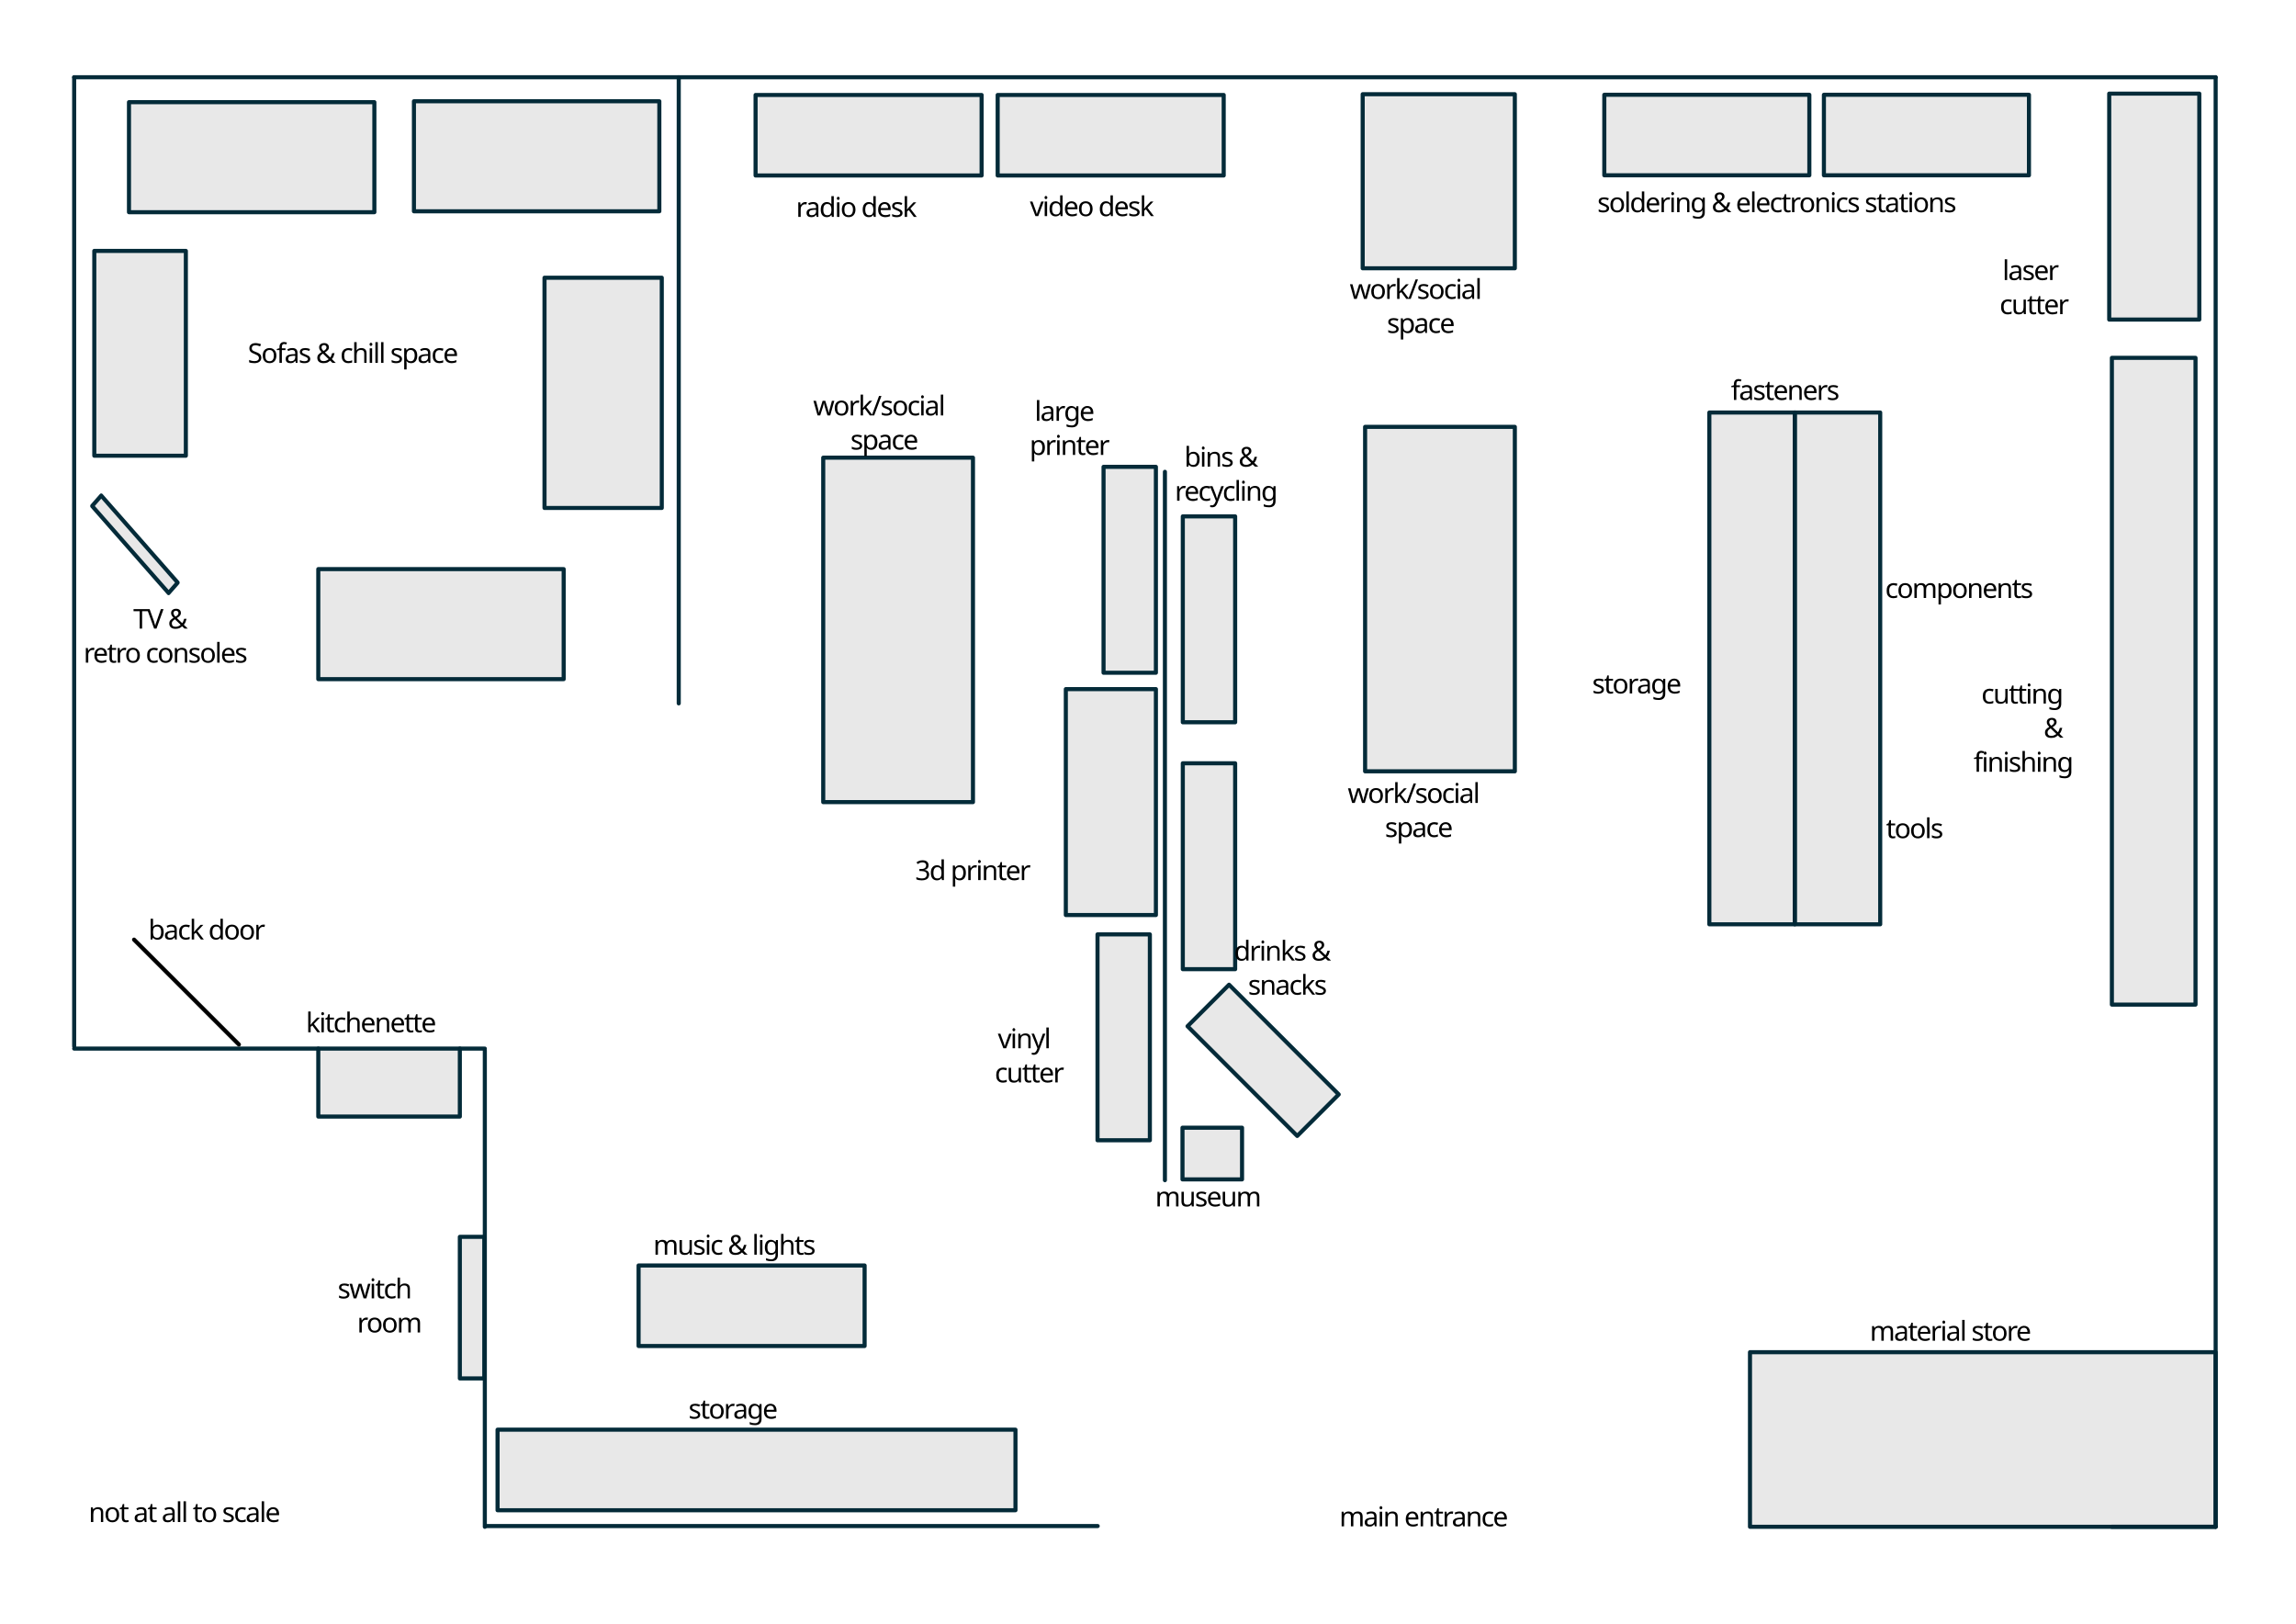
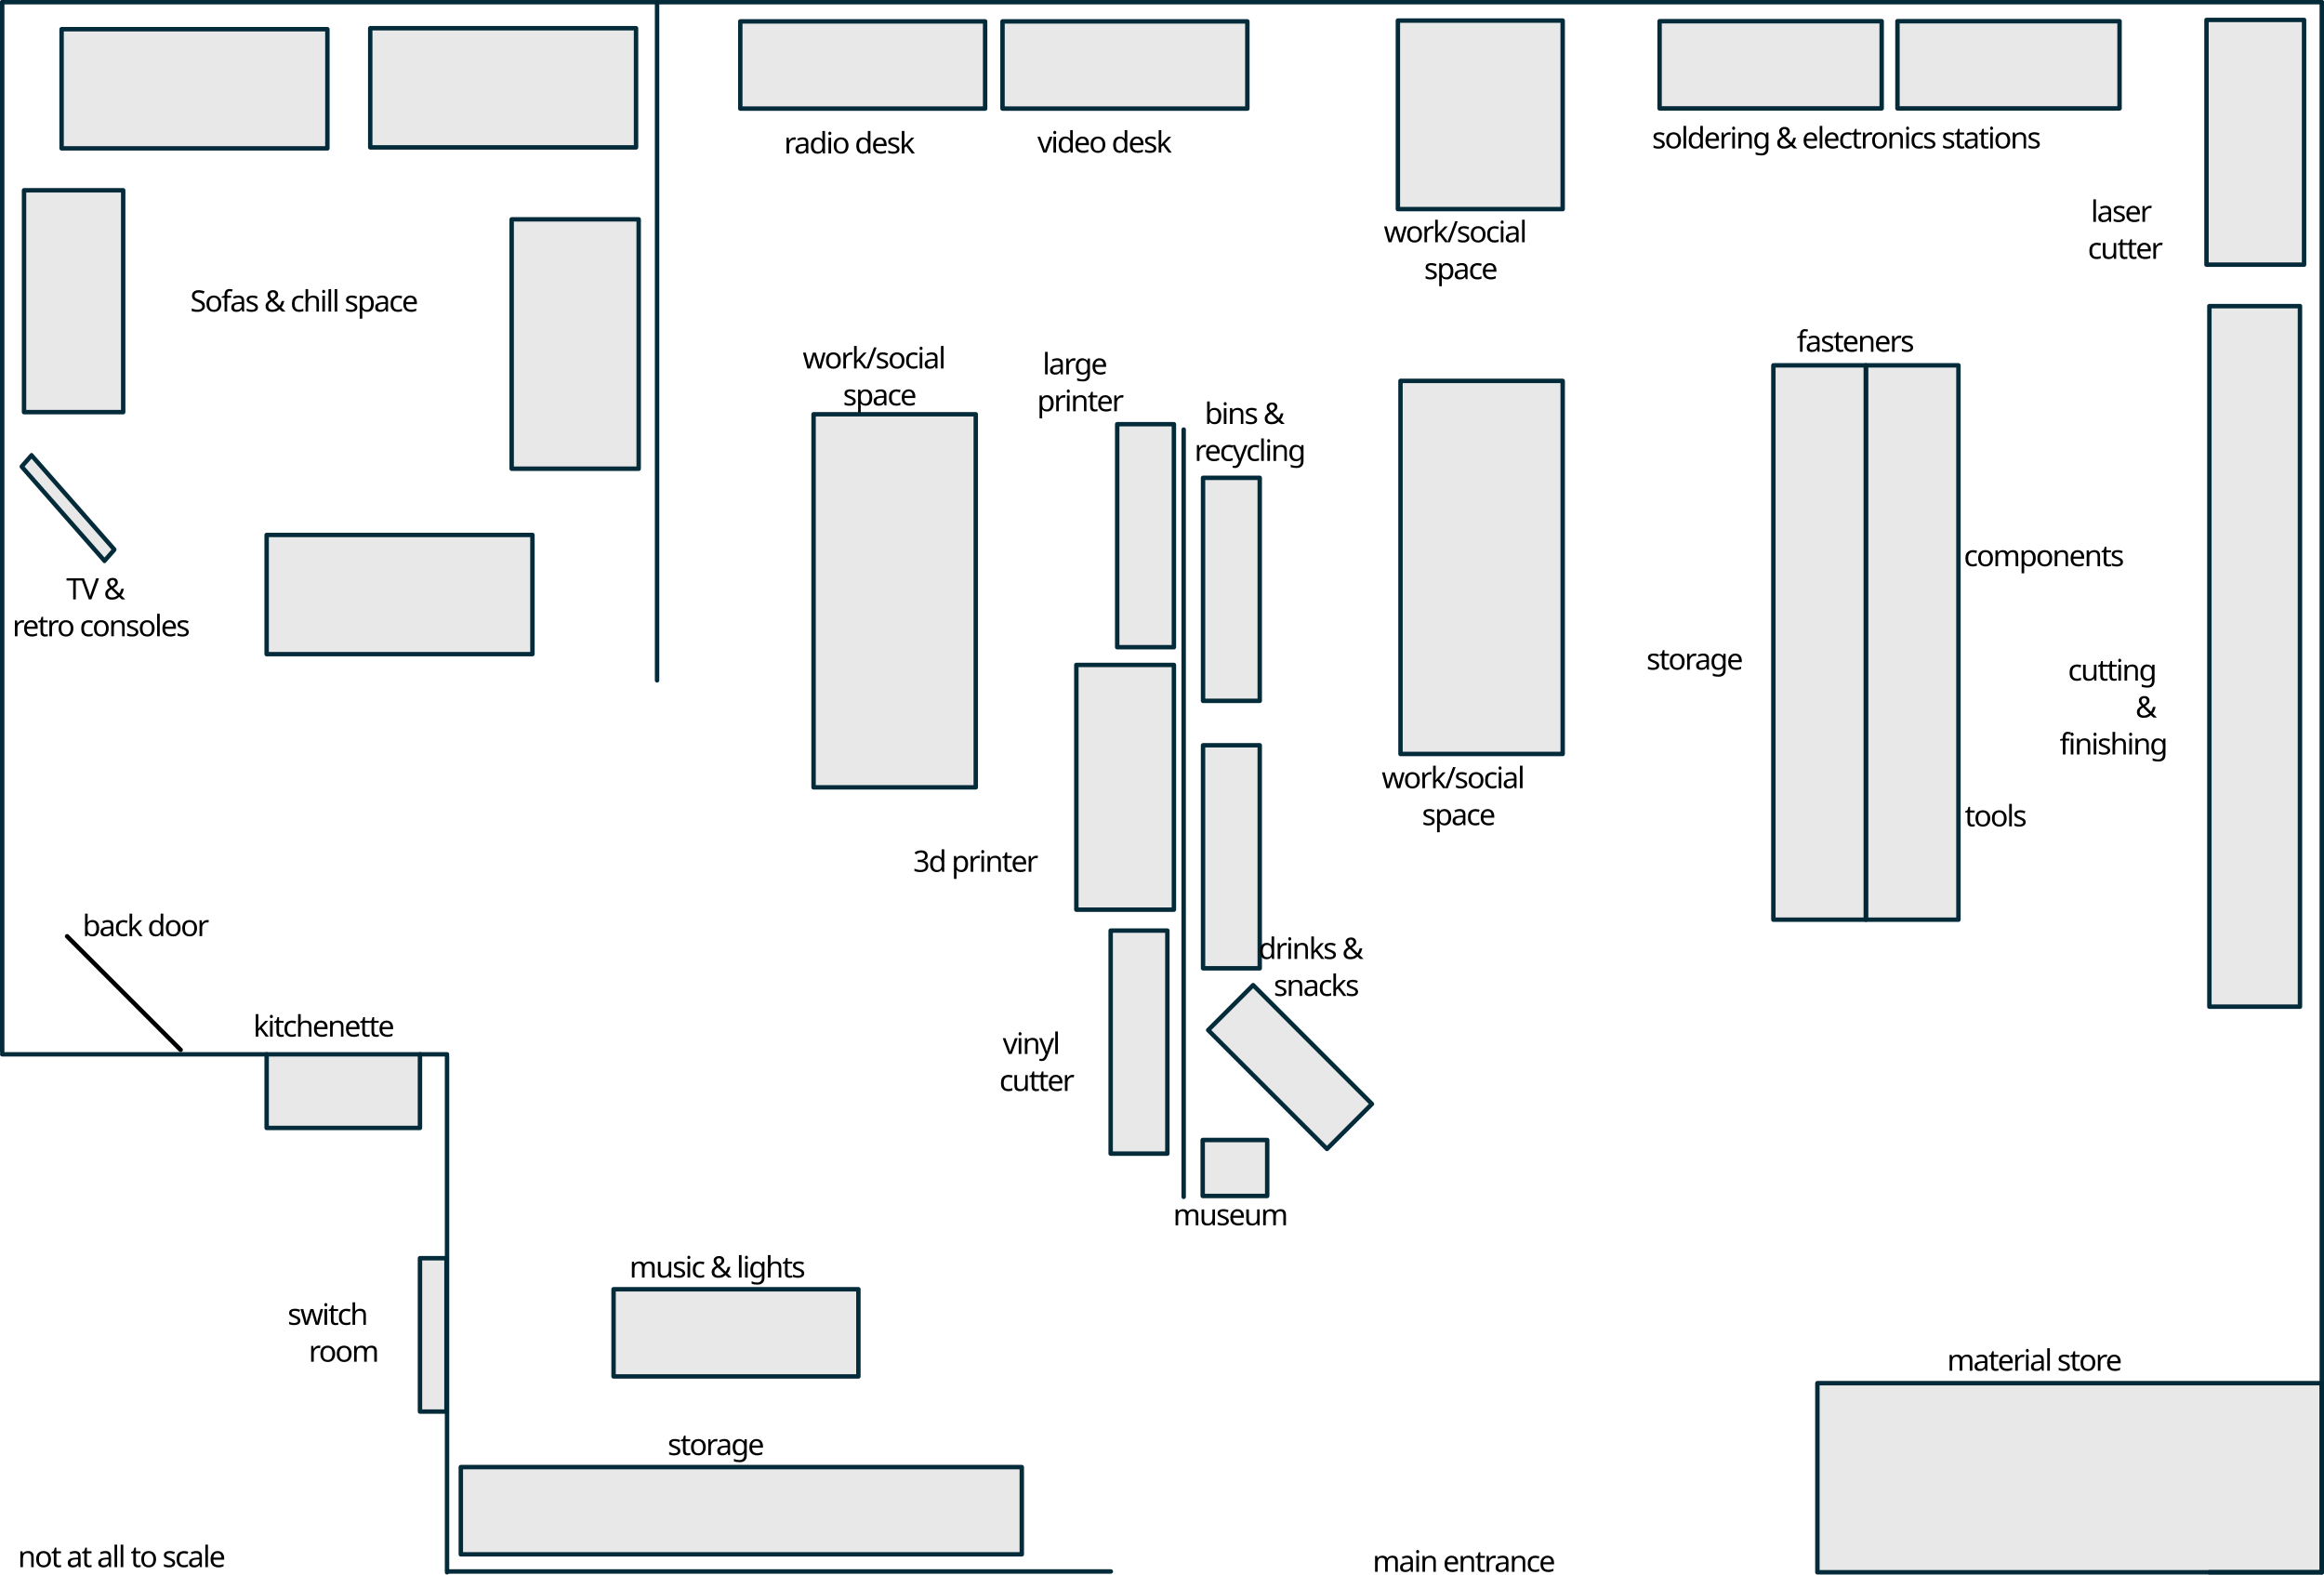
- <svg xmlns="http://www.w3.org/2000/svg" width="297mm" height="210mm" viewBox="0 0 297 210" version="1.1" id="svg5">
+ <svg xmlns="http://www.w3.org/2000/svg" width="277.543mm" height="188.003mm" viewBox="0 0 277.543 188.003" version="1.1" id="svg5">
  <defs id="defs2" />
-   <g id="layer1">
+   <g id="layer1" transform="translate(-9.328957,-9.728697)">
    <path style="fill:none;stroke:#002836;stroke-width:0.529;stroke-linecap:round;stroke-linejoin:round;stroke-miterlimit:5.39;stroke-dasharray:none;stroke-opacity:0.983" d="M 141.992,197.37 H 62.799" id="path1683" />
    <path style="fill:none;stroke:#002836;stroke-width:0.529;stroke-linecap:round;stroke-linejoin:round;stroke-miterlimit:5.39;stroke-dasharray:none;stroke-opacity:0.983" d="M 9.594,9.993 H 286.607" id="path1685" />
    <path style="fill:none;stroke:#002836;stroke-width:0.529;stroke-linecap:round;stroke-linejoin:round;stroke-miterlimit:5.39;stroke-dasharray:none;stroke-opacity:0.983" d="M 286.607,197.467 H 273.157" id="path1687" />
    <path style="fill:none;stroke:#002836;stroke-width:0.529;stroke-linecap:round;stroke-linejoin:round;stroke-miterlimit:5.39;stroke-dasharray:none;stroke-opacity:0.983" d="M 9.594,135.324 V 9.993" id="path862" />
    <path style="fill:none;stroke:#002836;stroke-width:0.529;stroke-linecap:round;stroke-linejoin:round;stroke-miterlimit:5.39;stroke-dasharray:none;stroke-opacity:0.983" d="m 62.715,197.467 v -61.614" id="path862-4" />
    <path style="fill:none;stroke:#002836;stroke-width:0.529;stroke-linecap:round;stroke-linejoin:round;stroke-miterlimit:5.39;stroke-dasharray:none;stroke-opacity:0.983" d="M 286.607,197.467 V 9.993" id="path866" />
    <rect style="fill:#000000;fill-opacity:0.092;stroke:#002836;stroke-width:0.529;stroke-linecap:round;stroke-linejoin:round;stroke-miterlimit:5.39;stroke-dasharray:none;stroke-opacity:0.983" id="rect890" width="11.051" height="66.191" x="221.113" y="53.353" />
    <rect style="fill:#000000;fill-opacity:0.092;stroke:#002836;stroke-width:0.529;stroke-linecap:round;stroke-linejoin:round;stroke-miterlimit:5.39;stroke-dasharray:none;stroke-opacity:0.983" id="rect890-1" width="11.051" height="66.191" x="232.164" y="53.353" />
    <rect style="fill:#000000;fill-opacity:0.092;stroke:#002836;stroke-width:0.529;stroke-linecap:round;stroke-linejoin:round;stroke-miterlimit:5.39;stroke-dasharray:none;stroke-opacity:0.983" id="rect890-1-1" width="11.653" height="29.221" x="272.838" y="12.11" />
    <rect style="fill:#000000;fill-opacity:0.092;stroke:#002836;stroke-width:0.529;stroke-linecap:round;stroke-linejoin:round;stroke-miterlimit:5.39;stroke-dasharray:none;stroke-opacity:0.983" id="rect890-1-1-2" width="11.653" height="29.221" x="137.87" y="89.126" />
    <rect style="fill:#000000;fill-opacity:0.092;stroke:#002836;stroke-width:0.529;stroke-linecap:round;stroke-linejoin:round;stroke-miterlimit:5.39;stroke-dasharray:none;stroke-opacity:0.983" id="rect890-1-1-2-1" width="6.772" height="26.63" x="142.75" y="60.379" />
    <rect style="fill:#000000;fill-opacity:0.092;stroke:#002836;stroke-width:0.529;stroke-linecap:round;stroke-linejoin:round;stroke-miterlimit:5.39;stroke-dasharray:none;stroke-opacity:0.983" id="rect890-1-1-2-1-4" width="6.772" height="26.63" x="141.969" y="120.847" />
    <rect style="fill:#000000;fill-opacity:0.092;stroke:#002836;stroke-width:0.529;stroke-linecap:round;stroke-linejoin:round;stroke-miterlimit:5.39;stroke-dasharray:none;stroke-opacity:0.983" id="rect890-1-1-2-1-4-1" width="7.704" height="6.684" x="152.961" y="145.85" />
    <rect style="fill:#000000;fill-opacity:0.092;stroke:#002836;stroke-width:0.529;stroke-linecap:round;stroke-linejoin:round;stroke-miterlimit:5.39;stroke-dasharray:none;stroke-opacity:0.983" id="rect890-1-1-2-1-7" width="6.772" height="26.63" x="153.002" y="98.718" />
    <rect style="fill:#000000;fill-opacity:0.092;stroke:#002836;stroke-width:0.529;stroke-linecap:round;stroke-linejoin:round;stroke-miterlimit:5.39;stroke-dasharray:none;stroke-opacity:0.983" id="rect890-1-1-2-1-7-7" width="20.067" height="7.593" x="202.473" y="-22.363" transform="rotate(45)" />
    <rect style="fill:#000000;fill-opacity:0.092;stroke:#002836;stroke-width:0.529;stroke-linecap:round;stroke-linejoin:round;stroke-miterlimit:5.39;stroke-dasharray:none;stroke-opacity:0.983" id="rect890-1-1-2-1-7-5" width="6.772" height="26.63" x="153.002" y="66.784" />
    <rect style="fill:#000000;fill-opacity:0.092;stroke:#002836;stroke-width:0.529;stroke-linecap:round;stroke-linejoin:round;stroke-miterlimit:5.39;stroke-dasharray:none;stroke-opacity:0.983" id="rect890-1-1-59" width="10.82" height="83.648" x="273.183" y="46.282" />
    <rect style="fill:#000000;fill-opacity:0.092;stroke:#002836;stroke-width:0.529;stroke-linecap:round;stroke-linejoin:round;stroke-miterlimit:5.39;stroke-dasharray:none;stroke-opacity:0.983" id="rect890-1-1-8-4" width="60.237" height="22.582" x="226.37" y="-197.467" transform="scale(1,-1)" />
    <rect style="fill:#000000;fill-opacity:0.092;stroke:#002836;stroke-width:0.529;stroke-linecap:round;stroke-linejoin:round;stroke-miterlimit:5.39;stroke-dasharray:none;stroke-opacity:0.983" id="rect890-1-1-8-4-1" width="66.995" height="10.418" x="64.362" y="-195.325" transform="scale(1,-1)" />
    <rect style="fill:#000000;fill-opacity:0.092;stroke:#002836;stroke-width:0.529;stroke-linecap:round;stroke-linejoin:round;stroke-miterlimit:5.39;stroke-dasharray:none;stroke-opacity:0.983" id="rect890-1-1-8-4-1-0" width="31.743" height="14.23" x="16.684" y="-27.444" transform="scale(1,-1)" />
    <rect style="fill:#000000;fill-opacity:0.092;stroke:#002836;stroke-width:0.529;stroke-linecap:round;stroke-linejoin:round;stroke-miterlimit:5.39;stroke-dasharray:none;stroke-opacity:0.983" id="rect890-1-1-8-4-1-0-47" width="26.49" height="11.843" x="32.45" y="12.198" transform="matrix(0,1,1,0,0,0)" />
    <rect style="fill:#000000;fill-opacity:0.092;stroke:#002836;stroke-width:0.529;stroke-linecap:round;stroke-linejoin:round;stroke-miterlimit:5.39;stroke-dasharray:none;stroke-opacity:0.983" id="rect890-1-1-8-4-1-0-4" width="31.743" height="14.23" x="41.172" y="-87.835" transform="scale(1,-1)" />
    <rect style="fill:#000000;fill-opacity:0.092;stroke:#002836;stroke-width:0.529;stroke-linecap:round;stroke-linejoin:round;stroke-miterlimit:5.39;stroke-dasharray:none;stroke-opacity:0.983" id="rect890-1-1-8-4-1-0-3" width="31.743" height="14.23" x="53.545" y="-27.327" transform="scale(1,-1)" />
    <rect style="fill:#000000;fill-opacity:0.092;stroke:#002836;stroke-width:0.529;stroke-linecap:round;stroke-linejoin:round;stroke-miterlimit:5.39;stroke-dasharray:none;stroke-opacity:0.983" id="rect890-1-1-8-4-1-0-3-0" width="29.777" height="15.169" x="35.919" y="70.435" transform="matrix(0,1,1,0,0,0)" />
    <rect style="fill:#000000;fill-opacity:0.092;stroke:#002836;stroke-width:0.531;stroke-linecap:round;stroke-linejoin:round;stroke-miterlimit:5.39;stroke-dasharray:none;stroke-opacity:0.983" id="rect890-1-1-8-4-1-0-3-0-4" width="14.984" height="1.788" x="-67.575" y="32.756" transform="matrix(-0.660264,-0.7510336,-0.660264,0.7510336,0,0)" />
    <rect style="fill:#000000;fill-opacity:0.092;stroke:#002836;stroke-width:0.529;stroke-linecap:round;stroke-linejoin:round;stroke-miterlimit:5.39;stroke-dasharray:none;stroke-opacity:0.983" id="rect890-1-1-5" width="10.413" height="26.524" x="12.259" y="-262.456" transform="rotate(90)" />
    <rect style="fill:#000000;fill-opacity:0.092;stroke:#002836;stroke-width:0.529;stroke-linecap:round;stroke-linejoin:round;stroke-miterlimit:5.39;stroke-dasharray:none;stroke-opacity:0.983" id="rect890-1-1-5-9" width="10.413" height="26.524" x="12.259" y="-234.048" transform="rotate(90)" />
    <rect style="fill:#000000;fill-opacity:0.092;stroke:#002836;stroke-width:0.529;stroke-linecap:round;stroke-linejoin:round;stroke-miterlimit:5.39;stroke-dasharray:none;stroke-opacity:0.983" id="rect3220" width="19.37" height="44.55" x="176.583" y="55.208" />
    <rect style="fill:#000000;fill-opacity:0.092;stroke:#002836;stroke-width:0.529;stroke-linecap:round;stroke-linejoin:round;stroke-miterlimit:5.39;stroke-dasharray:none;stroke-opacity:0.983" id="rect3220-6" width="19.37" height="44.55" x="106.489" y="59.193" />
    <rect style="fill:#000000;fill-opacity:0.092;stroke:#002836;stroke-width:0.529;stroke-linecap:round;stroke-linejoin:round;stroke-miterlimit:5.39;stroke-dasharray:none;stroke-opacity:0.983" id="rect3220-8" width="19.682" height="22.513" x="176.27" y="12.185" />
    <path style="fill:none;stroke:#002836;stroke-width:0.529;stroke-linecap:round;stroke-linejoin:round;stroke-miterlimit:5.39;stroke-dasharray:none;stroke-opacity:0.983" d="M 87.799,9.993 V 90.971" id="path3925" />
    <path style="fill:none;stroke:#002836;stroke-width:0.529;stroke-linecap:round;stroke-linejoin:round;stroke-miterlimit:5.39;stroke-dasharray:none;stroke-opacity:0.983" d="M 150.689,61.02 V 152.639" id="path3925-7" />
    <rect style="fill:#000000;fill-opacity:0.092;stroke:#002836;stroke-width:0.529;stroke-linecap:round;stroke-linejoin:round;stroke-miterlimit:5.39;stroke-dasharray:none;stroke-opacity:0.983" id="rect890-1-1-5-6" width="10.413" height="29.239" x="12.284" y="-158.293" transform="rotate(90)" />
    <rect style="fill:#000000;fill-opacity:0.092;stroke:#002836;stroke-width:0.529;stroke-linecap:round;stroke-linejoin:round;stroke-miterlimit:5.39;stroke-dasharray:none;stroke-opacity:0.983" id="rect890-1-1-5-9-3" width="10.413" height="29.239" x="12.284" y="-126.977" transform="rotate(90)" />
    <rect style="fill:#000000;fill-opacity:0.092;stroke:#002836;stroke-width:0.529;stroke-linecap:round;stroke-linejoin:round;stroke-miterlimit:5.39;stroke-dasharray:none;stroke-opacity:0.983" id="rect890-1-1-5-9-3-8" width="10.413" height="29.239" x="163.671" y="-111.843" transform="rotate(90)" />
    <rect style="fill:#000000;fill-opacity:0.092;stroke:#002836;stroke-width:0.529;stroke-linecap:round;stroke-linejoin:round;stroke-miterlimit:5.39;stroke-dasharray:none;stroke-opacity:0.983" id="rect890-1-1-5-9-3-8-5" width="8.791" height="18.311" x="-144.41" y="-59.483" transform="matrix(0,-1,-1,0,0,0)" />
    <rect style="fill:#000000;fill-opacity:0.092;stroke:#002836;stroke-width:0.529;stroke-linecap:round;stroke-linejoin:round;stroke-miterlimit:5.39;stroke-dasharray:none;stroke-opacity:0.983" id="rect890-1-1-5-9-3-8-5-9" width="3.168" height="18.311" x="59.483" y="-178.277" transform="scale(1,-1)" />
    <path style="fill:none;stroke:#002836;stroke-width:0.529;stroke-linecap:round;stroke-linejoin:round;stroke-miterlimit:5.39;stroke-dasharray:none;stroke-opacity:0.983" d="M 9.594,135.619 H 41.172" id="path4330" />
    <path style="fill:none;stroke:#002836;stroke-width:0.529;stroke-linecap:round;stroke-linejoin:round;stroke-miterlimit:5.39;stroke-dasharray:none;stroke-opacity:0.983" d="m 59.483,135.619 h 3.232" id="path4332" />
    <path style="fill:none;stroke:#000000;stroke-width:0.529;stroke-linecap:round;stroke-linejoin:round;stroke-miterlimit:5.39;stroke-dasharray:none;stroke-opacity:1" d="M 17.341,121.528 30.903,135.09" id="path5105" />
    <text xml:space="preserve" style="font-style:normal;font-variant:normal;font-weight:normal;font-stretch:normal;font-size:3.528px;line-height:1.25;font-family:Purisa;-inkscape-font-specification:'Purisa, Normal';font-variant-ligatures:normal;font-variant-caps:normal;font-variant-numeric:normal;font-variant-east-asian:normal;letter-spacing:-0.177px;word-spacing:0px;stroke-width:0.529;stroke-miterlimit:5.39;stroke-dasharray:none" x="206.613" y="27.445" id="text8283">
      <tspan id="tspan8281" style="font-style:normal;font-variant:normal;font-weight:normal;font-stretch:normal;font-size:3.528px;font-family:Purisa;-inkscape-font-specification:'Purisa, Normal';font-variant-ligatures:normal;font-variant-caps:normal;font-variant-numeric:normal;font-variant-east-asian:normal;stroke-width:0.529;stroke-miterlimit:5.39;stroke-dasharray:none" x="206.613" y="27.445">soldering &amp; electronics stations</tspan>
    </text>
    <text xml:space="preserve" style="font-style:normal;font-variant:normal;font-weight:normal;font-stretch:normal;font-size:3.528px;line-height:1.25;font-family:Purisa;-inkscape-font-specification:'Purisa, Normal';font-variant-ligatures:normal;font-variant-caps:normal;font-variant-numeric:normal;font-variant-east-asian:normal;letter-spacing:-0.177px;word-spacing:0px;stroke-width:0.529;stroke-miterlimit:5.39;stroke-dasharray:none" x="241.862" y="173.395" id="text8283-7">
      <tspan id="tspan8281-2" style="font-style:normal;font-variant:normal;font-weight:normal;font-stretch:normal;font-size:3.528px;font-family:Purisa;-inkscape-font-specification:'Purisa, Normal';font-variant-ligatures:normal;font-variant-caps:normal;font-variant-numeric:normal;font-variant-east-asian:normal;stroke-width:0.529;stroke-miterlimit:5.39;stroke-dasharray:none" x="241.862" y="173.395">material store</tspan>
    </text>
    <text xml:space="preserve" style="font-style:normal;font-variant:normal;font-weight:normal;font-stretch:normal;font-size:3.528px;line-height:1.25;font-family:Purisa;-inkscape-font-specification:'Purisa, Normal';font-variant-ligatures:normal;font-variant-caps:normal;font-variant-numeric:normal;font-variant-east-asian:normal;letter-spacing:-0.177px;word-spacing:0px;stroke-width:0.529;stroke-miterlimit:5.39;stroke-dasharray:none" x="243.965" y="108.397" id="text8283-7-9">
      <tspan id="tspan8281-2-6" style="font-style:normal;font-variant:normal;font-weight:normal;font-stretch:normal;font-size:3.528px;font-family:Purisa;-inkscape-font-specification:'Purisa, Normal';font-variant-ligatures:normal;font-variant-caps:normal;font-variant-numeric:normal;font-variant-east-asian:normal;stroke-width:0.529;stroke-miterlimit:5.39;stroke-dasharray:none" x="243.965" y="108.397">tools</tspan>
    </text>
    <text xml:space="preserve" style="font-style:normal;font-variant:normal;font-weight:normal;font-stretch:normal;font-size:3.528px;line-height:1.25;font-family:Purisa;-inkscape-font-specification:'Purisa, Normal';font-variant-ligatures:normal;font-variant-caps:normal;font-variant-numeric:normal;font-variant-east-asian:normal;letter-spacing:-0.177px;word-spacing:0px;stroke-width:0.529;stroke-miterlimit:5.39;stroke-dasharray:none" x="185.835" y="38.653" id="text8283-7-9-3">
      <tspan id="tspan8281-2-6-21" style="font-style:normal;font-variant:normal;font-weight:normal;font-stretch:normal;font-size:3.528px;font-family:Purisa;-inkscape-font-specification:'Purisa, Normal';font-variant-ligatures:normal;font-variant-caps:normal;font-variant-numeric:normal;font-variant-east-asian:normal;text-align:center;text-anchor:middle;stroke-width:0.529;stroke-miterlimit:5.39;stroke-dasharray:none" x="185.835" y="38.653">work/social</tspan>
      <tspan style="font-style:normal;font-variant:normal;font-weight:normal;font-stretch:normal;font-size:3.528px;font-family:Purisa;-inkscape-font-specification:'Purisa, Normal';font-variant-ligatures:normal;font-variant-caps:normal;font-variant-numeric:normal;font-variant-east-asian:normal;text-align:center;text-anchor:middle;stroke-width:0.529;stroke-miterlimit:5.39;stroke-dasharray:none" x="185.747" y="43.062" id="tspan86188">space</tspan>
    </text>
    <text xml:space="preserve" style="font-style:normal;font-variant:normal;font-weight:normal;font-stretch:normal;font-size:3.528px;line-height:1.25;font-family:Purisa;-inkscape-font-specification:'Purisa, Normal';font-variant-ligatures:normal;font-variant-caps:normal;font-variant-numeric:normal;font-variant-east-asian:normal;letter-spacing:-0.177px;word-spacing:0px;stroke-width:0.529;stroke-miterlimit:5.39;stroke-dasharray:none" x="116.434" y="53.728" id="text8283-7-9-3-0">
      <tspan id="tspan8281-2-6-21-4" style="font-style:normal;font-variant:normal;font-weight:normal;font-stretch:normal;font-size:3.528px;font-family:Purisa;-inkscape-font-specification:'Purisa, Normal';font-variant-ligatures:normal;font-variant-caps:normal;font-variant-numeric:normal;font-variant-east-asian:normal;text-align:center;text-anchor:middle;stroke-width:0.529;stroke-miterlimit:5.39;stroke-dasharray:none" x="116.434" y="53.728">work/social</tspan>
      <tspan style="font-style:normal;font-variant:normal;font-weight:normal;font-stretch:normal;font-size:3.528px;font-family:Purisa;-inkscape-font-specification:'Purisa, Normal';font-variant-ligatures:normal;font-variant-caps:normal;font-variant-numeric:normal;font-variant-east-asian:normal;text-align:center;text-anchor:middle;stroke-width:0.529;stroke-miterlimit:5.39;stroke-dasharray:none" x="116.346" y="58.137" id="tspan86188-8">space</tspan>
    </text>
    <text xml:space="preserve" style="font-style:normal;font-variant:normal;font-weight:normal;font-stretch:normal;font-size:3.528px;line-height:1.25;font-family:Purisa;-inkscape-font-specification:'Purisa, Normal';font-variant-ligatures:normal;font-variant-caps:normal;font-variant-numeric:normal;font-variant-east-asian:normal;letter-spacing:-0.177px;word-spacing:0px;stroke-width:0.529;stroke-miterlimit:5.39;stroke-dasharray:none" x="143.285" y="27.95" id="text8283-7-9-3-0-0">
      <tspan style="font-style:normal;font-variant:normal;font-weight:normal;font-stretch:normal;font-size:3.528px;font-family:Purisa;-inkscape-font-specification:'Purisa, Normal';font-variant-ligatures:normal;font-variant-caps:normal;font-variant-numeric:normal;font-variant-east-asian:normal;text-align:center;text-anchor:middle;stroke-width:0.529;stroke-miterlimit:5.39;stroke-dasharray:none" x="143.196" y="27.95" id="tspan86188-8-2">video desk</tspan>
    </text>
    <text xml:space="preserve" style="font-style:normal;font-variant:normal;font-weight:normal;font-stretch:normal;font-size:3.528px;line-height:1.25;font-family:Purisa;-inkscape-font-specification:'Purisa, Normal';font-variant-ligatures:normal;font-variant-caps:normal;font-variant-numeric:normal;font-variant-east-asian:normal;letter-spacing:-0.177px;word-spacing:0px;stroke-width:0.529;stroke-miterlimit:5.39;stroke-dasharray:none" x="112.819" y="28.057" id="text8283-7-9-3-0-0-9">
      <tspan style="font-style:normal;font-variant:normal;font-weight:normal;font-stretch:normal;font-size:3.528px;font-family:Purisa;-inkscape-font-specification:'Purisa, Normal';font-variant-ligatures:normal;font-variant-caps:normal;font-variant-numeric:normal;font-variant-east-asian:normal;text-align:center;text-anchor:middle;stroke-width:0.529;stroke-miterlimit:5.39;stroke-dasharray:none" x="112.73" y="28.057" id="tspan86188-8-2-6">radio desk</tspan>
    </text>
    <text xml:space="preserve" style="font-style:normal;font-variant:normal;font-weight:normal;font-stretch:normal;font-size:3.528px;line-height:1.25;font-family:Purisa;-inkscape-font-specification:'Purisa, Normal';font-variant-ligatures:normal;font-variant-caps:normal;font-variant-numeric:normal;font-variant-east-asian:normal;letter-spacing:-0.177px;word-spacing:0px;stroke-width:0.529;stroke-miterlimit:5.39;stroke-dasharray:none" x="96.864" y="183.473" id="text8283-7-9-3-0-0-9-1">
      <tspan style="font-style:normal;font-variant:normal;font-weight:normal;font-stretch:normal;font-size:3.528px;font-family:Purisa;-inkscape-font-specification:'Purisa, Normal';font-variant-ligatures:normal;font-variant-caps:normal;font-variant-numeric:normal;font-variant-east-asian:normal;text-align:center;text-anchor:middle;stroke-width:0.529;stroke-miterlimit:5.39;stroke-dasharray:none" x="96.776" y="183.473" id="tspan86188-8-2-6-0">storage</tspan>
    </text>
    <text xml:space="preserve" style="font-style:normal;font-variant:normal;font-weight:normal;font-stretch:normal;font-size:3.528px;line-height:1.25;font-family:Purisa;-inkscape-font-specification:'Purisa, Normal';font-variant-ligatures:normal;font-variant-caps:normal;font-variant-numeric:normal;font-variant-east-asian:normal;letter-spacing:-0.177px;word-spacing:0px;stroke-width:0.529;stroke-miterlimit:5.39;stroke-dasharray:none" x="25.899" y="196.85" id="text8283-7-9-3-0-0-9-1-6">
      <tspan style="font-style:normal;font-variant:normal;font-weight:normal;font-stretch:normal;font-size:3.528px;font-family:Purisa;-inkscape-font-specification:'Purisa, Normal';font-variant-ligatures:normal;font-variant-caps:normal;font-variant-numeric:normal;font-variant-east-asian:normal;text-align:center;text-anchor:middle;stroke-width:0.529;stroke-miterlimit:5.39;stroke-dasharray:none" x="25.811" y="196.85" id="tspan86188-8-2-6-0-1">not at all to scale</tspan>
    </text>
    <text xml:space="preserve" style="font-style:normal;font-variant:normal;font-weight:normal;font-stretch:normal;font-size:3.528px;line-height:1.25;font-family:Purisa;-inkscape-font-specification:'Purisa, Normal';font-variant-ligatures:normal;font-variant-caps:normal;font-variant-numeric:normal;font-variant-east-asian:normal;letter-spacing:-0.177px;word-spacing:0px;stroke-width:0.529;stroke-miterlimit:5.39;stroke-dasharray:none" x="50.045" y="133.51" id="text8283-7-9-3-0-0-9-1-5">
      <tspan style="font-style:normal;font-variant:normal;font-weight:normal;font-stretch:normal;font-size:3.528px;font-family:Purisa;-inkscape-font-specification:'Purisa, Normal';font-variant-ligatures:normal;font-variant-caps:normal;font-variant-numeric:normal;font-variant-east-asian:normal;text-align:center;text-anchor:middle;stroke-width:0.529;stroke-miterlimit:5.39;stroke-dasharray:none" x="49.956" y="133.51" id="tspan86188-8-2-6-0-5">kitchenette</tspan>
    </text>
    <text xml:space="preserve" style="font-style:normal;font-variant:normal;font-weight:normal;font-stretch:normal;font-size:3.528px;line-height:1.25;font-family:Purisa;-inkscape-font-specification:'Purisa, Normal';font-variant-ligatures:normal;font-variant-caps:normal;font-variant-numeric:normal;font-variant-east-asian:normal;letter-spacing:-0.177px;word-spacing:0px;stroke-width:0.529;stroke-miterlimit:5.39;stroke-dasharray:none" x="28.786" y="121.508" id="text8283-7-9-3-0-0-9-1-5-2">
      <tspan style="font-style:normal;font-variant:normal;font-weight:normal;font-stretch:normal;font-size:3.528px;font-family:Purisa;-inkscape-font-specification:'Purisa, Normal';font-variant-ligatures:normal;font-variant-caps:normal;font-variant-numeric:normal;font-variant-east-asian:normal;text-align:center;text-anchor:middle;stroke-width:0.529;stroke-miterlimit:5.39;stroke-dasharray:none" x="28.697" y="121.508" id="tspan86188-8-2-6-0-5-9">back door</tspan>
    </text>
    <text xml:space="preserve" style="font-style:normal;font-variant:normal;font-weight:normal;font-stretch:normal;font-size:3.528px;line-height:1.25;font-family:Purisa;-inkscape-font-specification:'Purisa, Normal';font-variant-ligatures:normal;font-variant-caps:normal;font-variant-numeric:normal;font-variant-east-asian:normal;letter-spacing:-0.177px;word-spacing:0px;stroke-width:0.529;stroke-miterlimit:5.39;stroke-dasharray:none" x="186.207" y="197.406" id="text8283-7-9-3-0-0-9-1-5-2-04">
      <tspan style="font-style:normal;font-variant:normal;font-weight:normal;font-stretch:normal;font-size:3.528px;font-family:Purisa;-inkscape-font-specification:'Purisa, Normal';font-variant-ligatures:normal;font-variant-caps:normal;font-variant-numeric:normal;font-variant-east-asian:normal;text-align:center;text-anchor:middle;stroke-width:0.529;stroke-miterlimit:5.39;stroke-dasharray:none" x="186.118" y="197.406" id="tspan86188-8-2-6-0-5-9-0">main entrance</tspan>
    </text>
    <text xml:space="preserve" style="font-style:normal;font-variant:normal;font-weight:normal;font-stretch:normal;font-size:3.528px;line-height:1.25;font-family:Purisa;-inkscape-font-specification:'Purisa, Normal';font-variant-ligatures:normal;font-variant-caps:normal;font-variant-numeric:normal;font-variant-east-asian:normal;letter-spacing:-0.177px;word-spacing:0px;stroke-width:0.529;stroke-miterlimit:5.39;stroke-dasharray:none" x="23.45" y="81.296" id="text8283-7-9-3-0-0-9-1-5-2-0">
      <tspan style="font-style:normal;font-variant:normal;font-weight:normal;font-stretch:normal;font-size:3.528px;font-family:Purisa;-inkscape-font-specification:'Purisa, Normal';font-variant-ligatures:normal;font-variant-caps:normal;font-variant-numeric:normal;font-variant-east-asian:normal;text-align:center;text-anchor:middle;stroke-width:0.529;stroke-miterlimit:5.39;stroke-dasharray:none" x="23.45" y="81.296" id="tspan86188-8-2-6-0-5-9-2">TV &amp;</tspan>
      <tspan style="font-style:normal;font-variant:normal;font-weight:normal;font-stretch:normal;font-size:3.528px;font-family:Purisa;-inkscape-font-specification:'Purisa, Normal';font-variant-ligatures:normal;font-variant-caps:normal;font-variant-numeric:normal;font-variant-east-asian:normal;text-align:center;text-anchor:middle;stroke-width:0.529;stroke-miterlimit:5.39;stroke-dasharray:none" x="23.362" y="85.706" id="tspan158730">retro consoles</tspan>
    </text>
    <text xml:space="preserve" style="font-style:normal;font-variant:normal;font-weight:normal;font-stretch:normal;font-size:3.528px;line-height:1.25;font-family:Purisa;-inkscape-font-specification:'Purisa, Normal';font-variant-ligatures:normal;font-variant-caps:normal;font-variant-numeric:normal;font-variant-east-asian:normal;letter-spacing:-0.177px;word-spacing:0px;stroke-width:0.529;stroke-miterlimit:5.39;stroke-dasharray:none" x="47.697" y="46.94" id="text8283-7-9-3-0-0-9-1-5-2-0-8">
      <tspan style="font-style:normal;font-variant:normal;font-weight:normal;font-stretch:normal;font-size:3.528px;font-family:Purisa;-inkscape-font-specification:'Purisa, Normal';font-variant-ligatures:normal;font-variant-caps:normal;font-variant-numeric:normal;font-variant-east-asian:normal;text-align:center;text-anchor:middle;stroke-width:0.529;stroke-miterlimit:5.39;stroke-dasharray:none" x="47.608" y="46.94" id="tspan158730-8">Sofas &amp; chill space</tspan>
    </text>
    <text xml:space="preserve" style="font-style:normal;font-variant:normal;font-weight:normal;font-stretch:normal;font-size:3.528px;line-height:1.25;font-family:Purisa;-inkscape-font-specification:'Purisa, Normal';font-variant-ligatures:normal;font-variant-caps:normal;font-variant-numeric:normal;font-variant-east-asian:normal;letter-spacing:-0.177px;word-spacing:0px;stroke-width:0.529;stroke-miterlimit:5.39;stroke-dasharray:none" x="213.763" y="89.687" id="text8283-7-9-3-0-0-9-1-2">
      <tspan style="font-style:normal;font-variant:normal;font-weight:normal;font-stretch:normal;font-size:3.528px;font-family:Purisa;-inkscape-font-specification:'Purisa, Normal';font-variant-ligatures:normal;font-variant-caps:normal;font-variant-numeric:normal;font-variant-east-asian:normal;text-align:center;text-anchor:middle;stroke-width:0.529;stroke-miterlimit:5.39;stroke-dasharray:none" x="213.675" y="89.687" id="tspan86188-8-2-6-0-20">storage</tspan>
    </text>
    <text xml:space="preserve" style="font-style:normal;font-variant:normal;font-weight:normal;font-stretch:normal;font-size:3.528px;line-height:1.25;font-family:Purisa;-inkscape-font-specification:'Purisa, Normal';font-variant-ligatures:normal;font-variant-caps:normal;font-variant-numeric:normal;font-variant-east-asian:normal;letter-spacing:-0.177px;word-spacing:0px;stroke-width:0.529;stroke-miterlimit:5.39;stroke-dasharray:none" x="97.045" y="162.277" id="text8283-7-9-3-0-0-9-1-4">
      <tspan style="font-style:normal;font-variant:normal;font-weight:normal;font-stretch:normal;font-size:3.528px;font-family:Purisa;-inkscape-font-specification:'Purisa, Normal';font-variant-ligatures:normal;font-variant-caps:normal;font-variant-numeric:normal;font-variant-east-asian:normal;text-align:center;text-anchor:middle;stroke-width:0.529;stroke-miterlimit:5.39;stroke-dasharray:none" x="96.956" y="162.277" id="tspan86188-8-2-6-0-2">music &amp; lights</tspan>
    </text>
    <text xml:space="preserve" style="font-style:normal;font-variant:normal;font-weight:normal;font-stretch:normal;font-size:3.528px;line-height:1.25;font-family:Purisa;-inkscape-font-specification:'Purisa, Normal';font-variant-ligatures:normal;font-variant-caps:normal;font-variant-numeric:normal;font-variant-east-asian:normal;letter-spacing:-0.177px;word-spacing:0px;stroke-width:0.529;stroke-miterlimit:5.39;stroke-dasharray:none" x="185.582" y="103.846" id="text8283-7-9-3-5">
      <tspan id="tspan8281-2-6-21-9" style="font-style:normal;font-variant:normal;font-weight:normal;font-stretch:normal;font-size:3.528px;font-family:Purisa;-inkscape-font-specification:'Purisa, Normal';font-variant-ligatures:normal;font-variant-caps:normal;font-variant-numeric:normal;font-variant-east-asian:normal;text-align:center;text-anchor:middle;stroke-width:0.529;stroke-miterlimit:5.39;stroke-dasharray:none" x="185.582" y="103.846">work/social</tspan>
      <tspan style="font-style:normal;font-variant:normal;font-weight:normal;font-stretch:normal;font-size:3.528px;font-family:Purisa;-inkscape-font-specification:'Purisa, Normal';font-variant-ligatures:normal;font-variant-caps:normal;font-variant-numeric:normal;font-variant-east-asian:normal;text-align:center;text-anchor:middle;stroke-width:0.529;stroke-miterlimit:5.39;stroke-dasharray:none" x="185.493" y="108.256" id="tspan86188-9">space</tspan>
    </text>
    <text xml:space="preserve" style="font-style:normal;font-variant:normal;font-weight:normal;font-stretch:normal;font-size:3.528px;line-height:1.25;font-family:Purisa;-inkscape-font-specification:'Purisa, Normal';font-variant-ligatures:normal;font-variant-caps:normal;font-variant-numeric:normal;font-variant-east-asian:normal;letter-spacing:-0.177px;word-spacing:0px;stroke-width:0.529;stroke-miterlimit:5.39;stroke-dasharray:none" x="158.336" y="156.029" id="text8283-7-9-3-5-1">
      <tspan style="font-style:normal;font-variant:normal;font-weight:normal;font-stretch:normal;font-size:3.528px;font-family:Purisa;-inkscape-font-specification:'Purisa, Normal';font-variant-ligatures:normal;font-variant-caps:normal;font-variant-numeric:normal;font-variant-east-asian:normal;text-align:center;text-anchor:middle;stroke-width:0.529;stroke-miterlimit:5.39;stroke-dasharray:none" x="158.247" y="156.029" id="tspan86188-9-9">museum</tspan>
    </text>
    <text xml:space="preserve" style="font-style:normal;font-variant:normal;font-weight:normal;font-stretch:normal;font-size:3.528px;line-height:1.25;font-family:Purisa;-inkscape-font-specification:'Purisa, Normal';font-variant-ligatures:normal;font-variant-caps:normal;font-variant-numeric:normal;font-variant-east-asian:normal;letter-spacing:-0.177px;word-spacing:0px;stroke-width:0.529;stroke-miterlimit:5.39;stroke-dasharray:none" x="168.584" y="124.237" id="text8283-7-9-3-5-1-1">
      <tspan style="font-style:normal;font-variant:normal;font-weight:normal;font-stretch:normal;font-size:3.528px;font-family:Purisa;-inkscape-font-specification:'Purisa, Normal';font-variant-ligatures:normal;font-variant-caps:normal;font-variant-numeric:normal;font-variant-east-asian:normal;text-align:center;text-anchor:middle;stroke-width:0.529;stroke-miterlimit:5.39;stroke-dasharray:none" x="168.584" y="124.237" id="tspan86188-9-9-0">drinks &amp;</tspan>
-       <tspan style="font-style:normal;font-variant:normal;font-weight:normal;font-stretch:normal;font-size:3.528px;font-family:Purisa;-inkscape-font-specification:'Purisa, Normal';font-variant-ligatures:normal;font-variant-caps:normal;font-variant-numeric:normal;font-variant-east-asian:normal;text-align:center;text-anchor:middle;stroke-width:0.529;stroke-miterlimit:5.39;stroke-dasharray:none" x="168.495" y="128.646" id="tspan129555">snacks</tspan>
+       <tspan style="font-style:normal;font-variant:normal;font-weight:normal;font-stretch:normal;font-size:3.528px;font-family:Purisa;-inkscape-font-specification:'Purisa, Normal';font-variant-ligatures:normal;font-variant-caps:normal;font-variant-numeric:normal;font-variant-east-asian:normal;text-align:center;text-anchor:middle;stroke-width:0.529;stroke-miterlimit:5.39;stroke-dasharray:none" x="168.495" y="128.647" id="tspan129555">snacks</tspan>
    </text>
    <text xml:space="preserve" style="font-style:normal;font-variant:normal;font-weight:normal;font-stretch:normal;font-size:3.528px;line-height:1.25;font-family:Purisa;-inkscape-font-specification:'Purisa, Normal';font-variant-ligatures:normal;font-variant-caps:normal;font-variant-numeric:normal;font-variant-east-asian:normal;letter-spacing:-0.177px;word-spacing:0px;stroke-width:0.529;stroke-miterlimit:5.39;stroke-dasharray:none" x="135.203" y="135.581" id="text8283-7-9-3-5-1-1-8">
      <tspan style="font-style:normal;font-variant:normal;font-weight:normal;font-stretch:normal;font-size:3.528px;font-family:Purisa;-inkscape-font-specification:'Purisa, Normal';font-variant-ligatures:normal;font-variant-caps:normal;font-variant-numeric:normal;font-variant-east-asian:normal;text-align:center;text-anchor:middle;stroke-width:0.529;stroke-miterlimit:5.39;stroke-dasharray:none" x="135.203" y="135.581" id="tspan86188-9-9-0-7">vinyl</tspan>
      <tspan style="font-style:normal;font-variant:normal;font-weight:normal;font-stretch:normal;font-size:3.528px;font-family:Purisa;-inkscape-font-specification:'Purisa, Normal';font-variant-ligatures:normal;font-variant-caps:normal;font-variant-numeric:normal;font-variant-east-asian:normal;text-align:center;text-anchor:middle;stroke-width:0.529;stroke-miterlimit:5.39;stroke-dasharray:none" x="135.114" y="139.991" id="tspan114529">cutter</tspan>
    </text>
    <text xml:space="preserve" style="font-style:normal;font-variant:normal;font-weight:normal;font-stretch:normal;font-size:3.528px;line-height:1.25;font-family:Purisa;-inkscape-font-specification:'Purisa, Normal';font-variant-ligatures:normal;font-variant-caps:normal;font-variant-numeric:normal;font-variant-east-asian:normal;letter-spacing:-0.177px;word-spacing:0px;stroke-width:0.529;stroke-miterlimit:5.39;stroke-dasharray:none" x="127.889" y="113.826" id="text8283-7-9-3-5-1-1-8-9">
      <tspan style="font-style:normal;font-variant:normal;font-weight:normal;font-stretch:normal;font-size:3.528px;font-family:Purisa;-inkscape-font-specification:'Purisa, Normal';font-variant-ligatures:normal;font-variant-caps:normal;font-variant-numeric:normal;font-variant-east-asian:normal;text-align:center;text-anchor:middle;stroke-width:0.529;stroke-miterlimit:5.39;stroke-dasharray:none" x="127.8" y="113.826" id="tspan114529-9">3d printer</tspan>
    </text>
    <text xml:space="preserve" style="font-style:normal;font-variant:normal;font-weight:normal;font-stretch:normal;font-size:3.528px;line-height:1.25;font-family:Purisa;-inkscape-font-specification:'Purisa, Normal';font-variant-ligatures:normal;font-variant-caps:normal;font-variant-numeric:normal;font-variant-east-asian:normal;letter-spacing:-0.177px;word-spacing:0px;stroke-width:0.529;stroke-miterlimit:5.39;stroke-dasharray:none" x="140.402" y="54.426" id="text8283-7-9-3-5-1-1-8-9-6">
      <tspan style="font-style:normal;font-variant:normal;font-weight:normal;font-stretch:normal;font-size:3.528px;font-family:Purisa;-inkscape-font-specification:'Purisa, Normal';font-variant-ligatures:normal;font-variant-caps:normal;font-variant-numeric:normal;font-variant-east-asian:normal;text-align:center;text-anchor:middle;stroke-width:0.529;stroke-miterlimit:5.39;stroke-dasharray:none" x="140.402" y="54.426" id="tspan114529-9-2">large</tspan>
      <tspan style="font-style:normal;font-variant:normal;font-weight:normal;font-stretch:normal;font-size:3.528px;font-family:Purisa;-inkscape-font-specification:'Purisa, Normal';font-variant-ligatures:normal;font-variant-caps:normal;font-variant-numeric:normal;font-variant-east-asian:normal;text-align:center;text-anchor:middle;stroke-width:0.529;stroke-miterlimit:5.39;stroke-dasharray:none" x="140.313" y="58.836" id="tspan175808">printer</tspan>
    </text>
    <text xml:space="preserve" style="font-style:normal;font-variant:normal;font-weight:normal;font-stretch:normal;font-size:3.528px;line-height:1.25;font-family:Purisa;-inkscape-font-specification:'Purisa, Normal';font-variant-ligatures:normal;font-variant-caps:normal;font-variant-numeric:normal;font-variant-east-asian:normal;letter-spacing:-0.177px;word-spacing:0px;stroke-width:0.529;stroke-miterlimit:5.39;stroke-dasharray:none" x="160.662" y="60.352" id="text8283-7-9-3-5-1-1-7">
      <tspan style="font-style:normal;font-variant:normal;font-weight:normal;font-stretch:normal;font-size:3.528px;font-family:Purisa;-inkscape-font-specification:'Purisa, Normal';font-variant-ligatures:normal;font-variant-caps:normal;font-variant-numeric:normal;font-variant-east-asian:normal;text-align:center;text-anchor:middle;stroke-width:0.529;stroke-miterlimit:5.39;stroke-dasharray:none" x="160.662" y="60.352" id="tspan86188-9-9-0-5">bins &amp;</tspan>
      <tspan style="font-style:normal;font-variant:normal;font-weight:normal;font-stretch:normal;font-size:3.528px;font-family:Purisa;-inkscape-font-specification:'Purisa, Normal';font-variant-ligatures:normal;font-variant-caps:normal;font-variant-numeric:normal;font-variant-east-asian:normal;text-align:center;text-anchor:middle;stroke-width:0.529;stroke-miterlimit:5.39;stroke-dasharray:none" x="160.574" y="64.762" id="tspan95030">recycling</tspan>
    </text>
    <text xml:space="preserve" style="font-style:normal;font-variant:normal;font-weight:normal;font-stretch:normal;font-size:3.528px;line-height:1.25;font-family:Purisa;-inkscape-font-specification:'Purisa, Normal';font-variant-ligatures:normal;font-variant-caps:normal;font-variant-numeric:normal;font-variant-east-asian:normal;letter-spacing:-0.177px;word-spacing:0px;stroke-width:0.529;stroke-miterlimit:5.39;stroke-dasharray:none" x="271.714" y="36.22" id="text8283-7-9-6">
      <tspan id="tspan8281-2-6-1" style="font-style:normal;font-variant:normal;font-weight:normal;font-stretch:normal;font-size:3.528px;font-family:Purisa;-inkscape-font-specification:'Purisa, Normal';font-variant-ligatures:normal;font-variant-caps:normal;font-variant-numeric:normal;font-variant-east-asian:normal;text-align:end;text-anchor:end;stroke-width:0.529;stroke-miterlimit:5.39;stroke-dasharray:none" x="271.714" y="36.22">laser</tspan>
      <tspan style="font-style:normal;font-variant:normal;font-weight:normal;font-stretch:normal;font-size:3.528px;font-family:Purisa;-inkscape-font-specification:'Purisa, Normal';font-variant-ligatures:normal;font-variant-caps:normal;font-variant-numeric:normal;font-variant-east-asian:normal;text-align:end;text-anchor:end;stroke-width:0.529;stroke-miterlimit:5.39;stroke-dasharray:none" x="271.536" y="40.63" id="tspan78331">cutter</tspan>
    </text>
    <text xml:space="preserve" style="font-style:normal;font-variant:normal;font-weight:normal;font-stretch:normal;font-size:3.528px;line-height:1.25;font-family:Purisa;-inkscape-font-specification:'Purisa, Normal';font-variant-ligatures:normal;font-variant-caps:normal;font-variant-numeric:normal;font-variant-east-asian:normal;letter-spacing:-0.177px;word-spacing:0px;stroke-width:0.529;stroke-miterlimit:5.39;stroke-dasharray:none" x="58.677" y="167.922" id="text8283-7-9-6-9">
      <tspan style="font-style:normal;font-variant:normal;font-weight:normal;font-stretch:normal;font-size:3.528px;font-family:Purisa;-inkscape-font-specification:'Purisa, Normal';font-variant-ligatures:normal;font-variant-caps:normal;font-variant-numeric:normal;font-variant-east-asian:normal;text-align:end;text-anchor:end;stroke-width:0.529;stroke-miterlimit:5.39;stroke-dasharray:none" x="58.677" y="167.922" id="tspan78331-6">switch</tspan>
      <tspan style="font-style:normal;font-variant:normal;font-weight:normal;font-stretch:normal;font-size:3.528px;font-family:Purisa;-inkscape-font-specification:'Purisa, Normal';font-variant-ligatures:normal;font-variant-caps:normal;font-variant-numeric:normal;font-variant-east-asian:normal;text-align:end;text-anchor:end;stroke-width:0.529;stroke-miterlimit:5.39;stroke-dasharray:none" x="58.5" y="172.332" id="tspan231468">room</tspan>
    </text>
    <text xml:space="preserve" style="font-style:normal;font-variant:normal;font-weight:normal;font-stretch:normal;font-size:3.528px;line-height:1.25;font-family:Purisa;-inkscape-font-specification:'Purisa, Normal';font-variant-ligatures:normal;font-variant-caps:normal;font-variant-numeric:normal;font-variant-east-asian:normal;letter-spacing:-0.177px;word-spacing:0px;stroke-width:0.529;stroke-miterlimit:5.39;stroke-dasharray:none" x="243.865" y="77.336" id="text8283-7-9-0">
      <tspan id="tspan8281-2-6-2" style="font-style:normal;font-variant:normal;font-weight:normal;font-stretch:normal;font-size:3.528px;font-family:Purisa;-inkscape-font-specification:'Purisa, Normal';font-variant-ligatures:normal;font-variant-caps:normal;font-variant-numeric:normal;font-variant-east-asian:normal;stroke-width:0.529;stroke-miterlimit:5.39;stroke-dasharray:none" x="243.865" y="77.336">components</tspan>
    </text>
    <text xml:space="preserve" style="font-style:normal;font-variant:normal;font-weight:normal;font-stretch:normal;font-size:3.528px;line-height:1.25;font-family:Purisa;-inkscape-font-specification:'Purisa, Normal';font-variant-ligatures:normal;font-variant-caps:normal;font-variant-numeric:normal;font-variant-east-asian:normal;letter-spacing:-0.177px;word-spacing:0px;stroke-width:0.529;stroke-miterlimit:5.39;stroke-dasharray:none" x="223.903" y="51.726" id="text8283-7-9-0-5">
      <tspan id="tspan8281-2-6-2-4" style="font-style:normal;font-variant:normal;font-weight:normal;font-stretch:normal;font-size:3.528px;font-family:Purisa;-inkscape-font-specification:'Purisa, Normal';font-variant-ligatures:normal;font-variant-caps:normal;font-variant-numeric:normal;font-variant-east-asian:normal;stroke-width:0.529;stroke-miterlimit:5.39;stroke-dasharray:none" x="223.903" y="51.726">fasteners</tspan>
    </text>
    <text xml:space="preserve" style="font-style:normal;font-variant:normal;font-weight:normal;font-stretch:normal;font-size:3.528px;line-height:1.25;font-family:Purisa;-inkscape-font-specification:'Purisa, Normal';font-variant-ligatures:normal;font-variant-caps:normal;font-variant-numeric:normal;font-variant-east-asian:normal;letter-spacing:-0.177px;word-spacing:0px;stroke-width:0.529;stroke-miterlimit:5.39;stroke-dasharray:none" x="272.291" y="90.993" id="text8283-7-8">
      <tspan id="tspan8281-2-2" style="font-style:normal;font-variant:normal;font-weight:normal;font-stretch:normal;font-size:3.528px;font-family:Purisa;-inkscape-font-specification:'Purisa, Normal';font-variant-ligatures:normal;font-variant-caps:normal;font-variant-numeric:normal;font-variant-east-asian:normal;text-align:end;text-anchor:end;stroke-width:0.529;stroke-miterlimit:5.39;stroke-dasharray:none" x="272.291" y="90.993">cutting</tspan>
      <tspan style="font-style:normal;font-variant:normal;font-weight:normal;font-stretch:normal;font-size:3.528px;font-family:Purisa;-inkscape-font-specification:'Purisa, Normal';font-variant-ligatures:normal;font-variant-caps:normal;font-variant-numeric:normal;font-variant-east-asian:normal;text-align:end;text-anchor:end;stroke-width:0.529;stroke-miterlimit:5.39;stroke-dasharray:none" x="272.291" y="95.403" id="tspan47510">&amp;</tspan>
      <tspan style="font-style:normal;font-variant:normal;font-weight:normal;font-stretch:normal;font-size:3.528px;font-family:Purisa;-inkscape-font-specification:'Purisa, Normal';font-variant-ligatures:normal;font-variant-caps:normal;font-variant-numeric:normal;font-variant-east-asian:normal;text-align:end;text-anchor:end;stroke-width:0.529;stroke-miterlimit:5.39;stroke-dasharray:none" x="272.114" y="99.812" id="tspan185100">finishing</tspan>
    </text>
  </g>
</svg>
